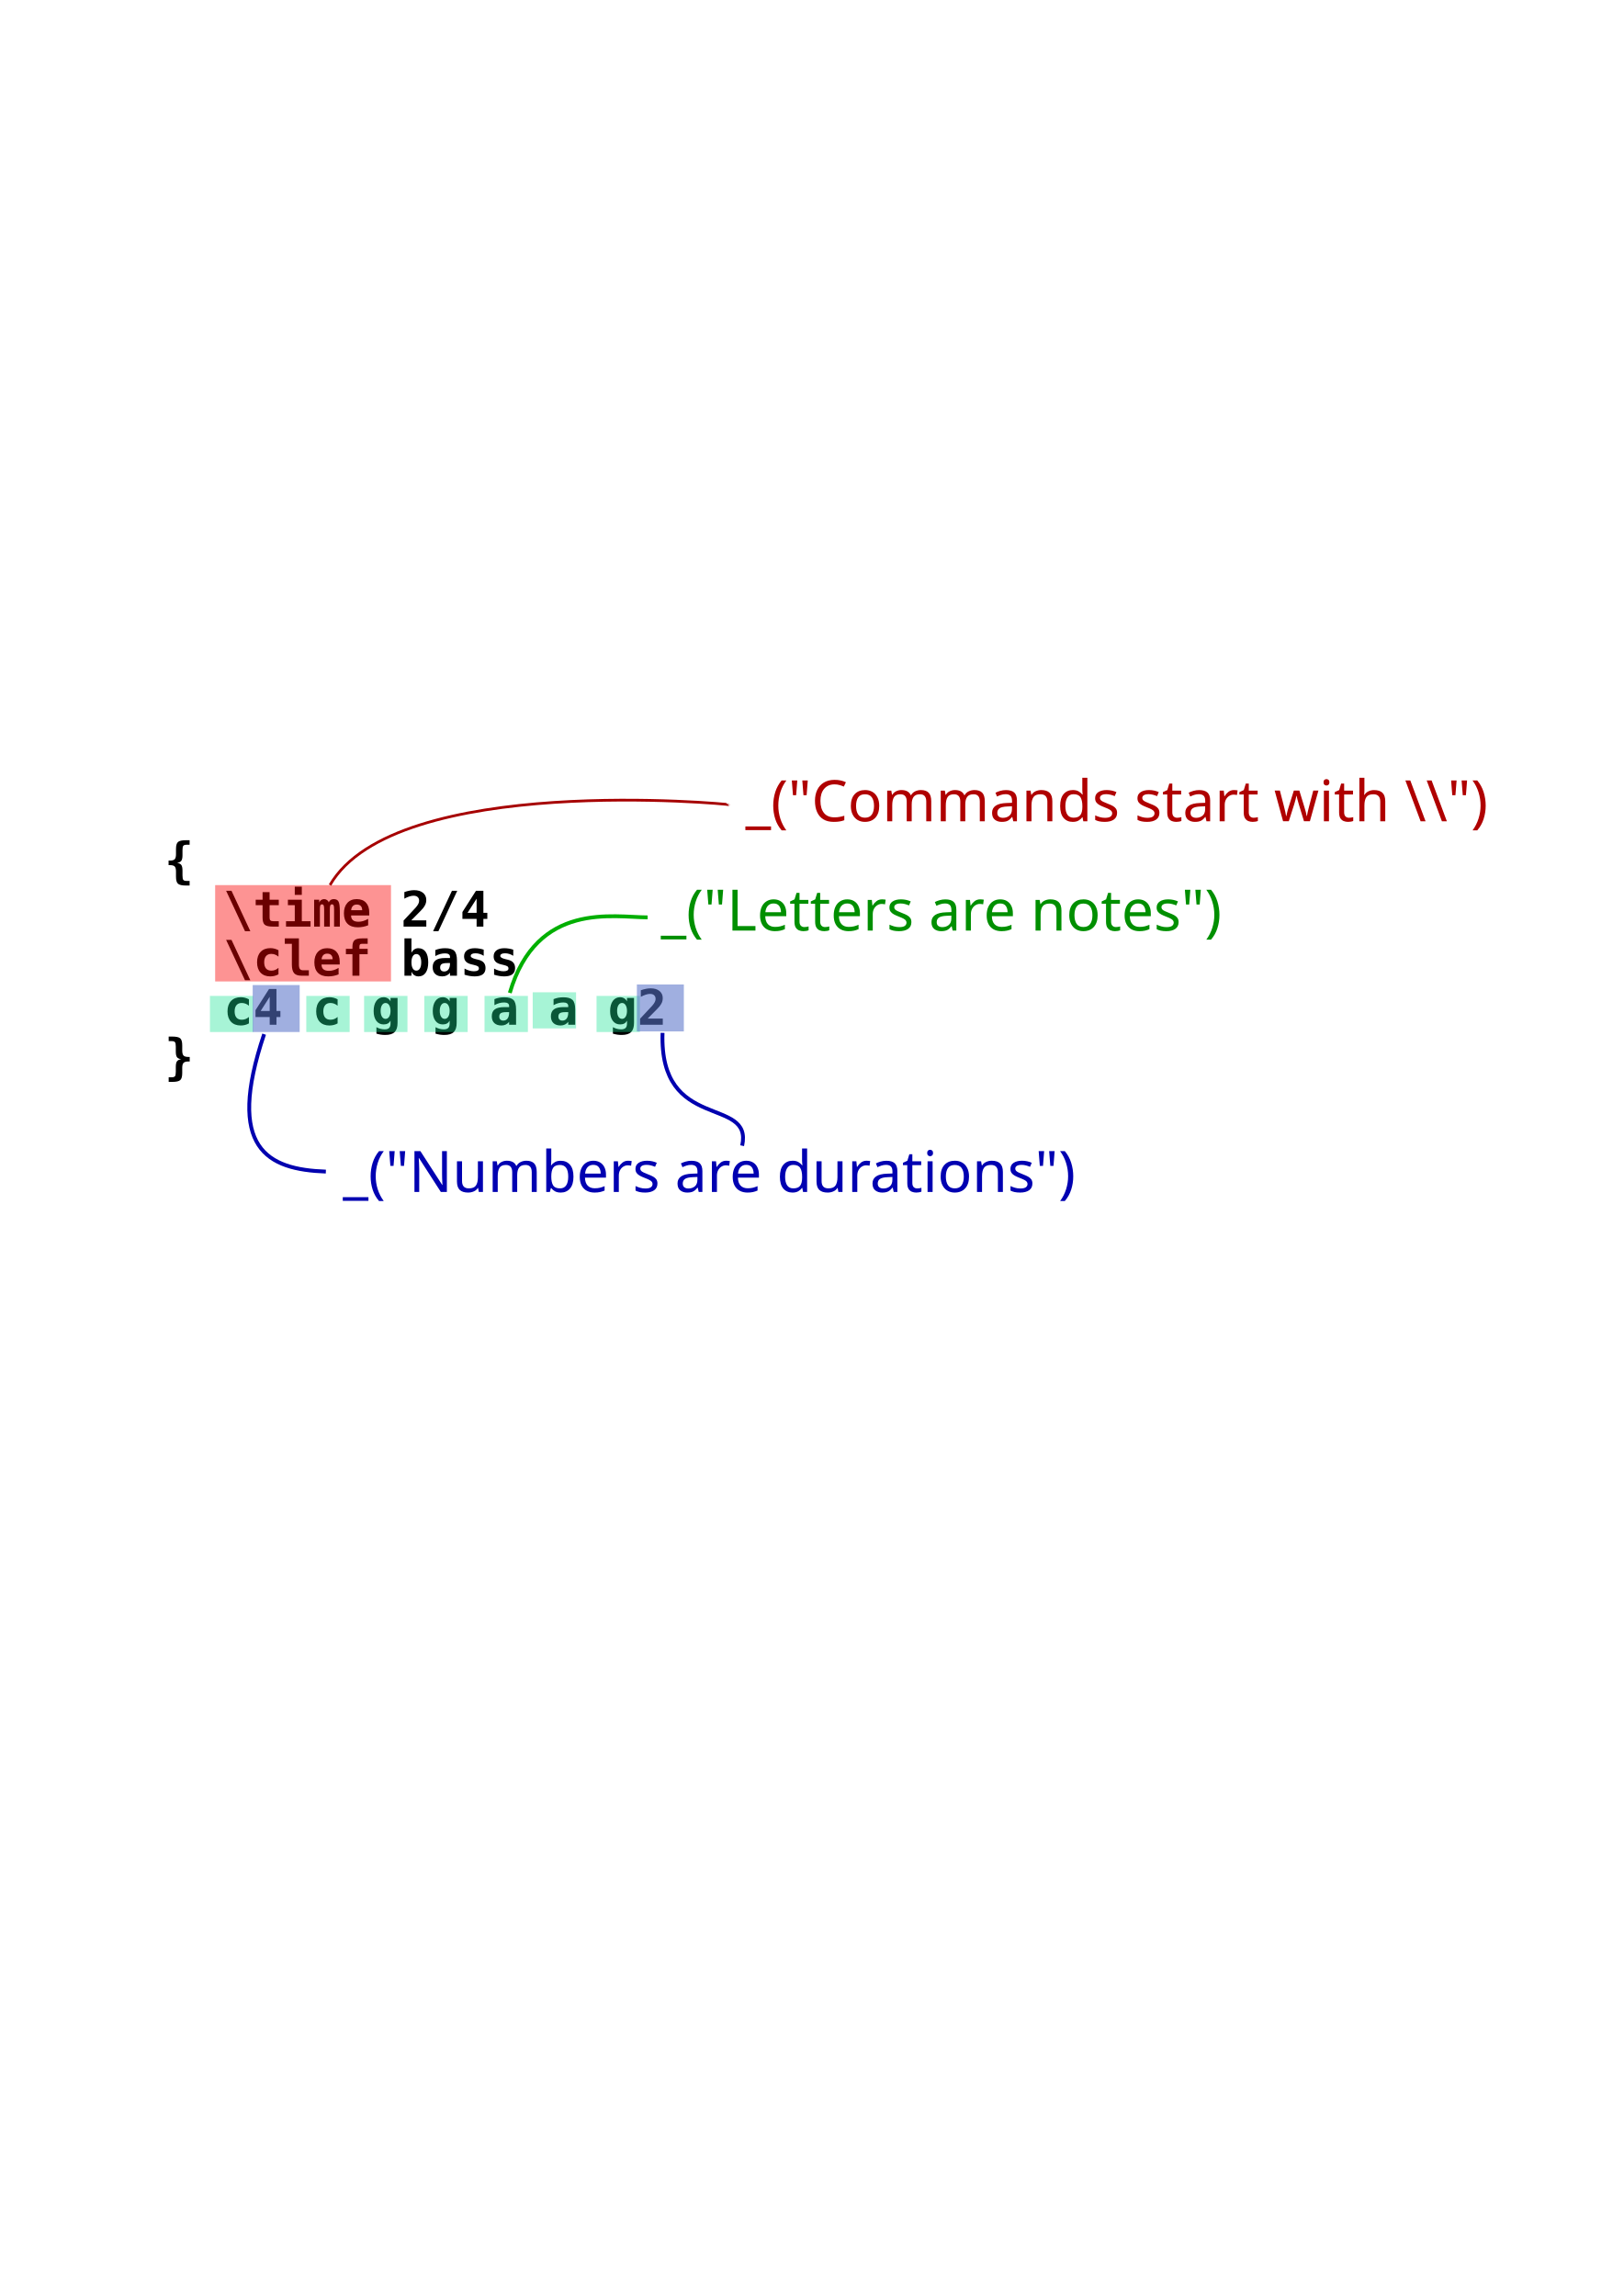
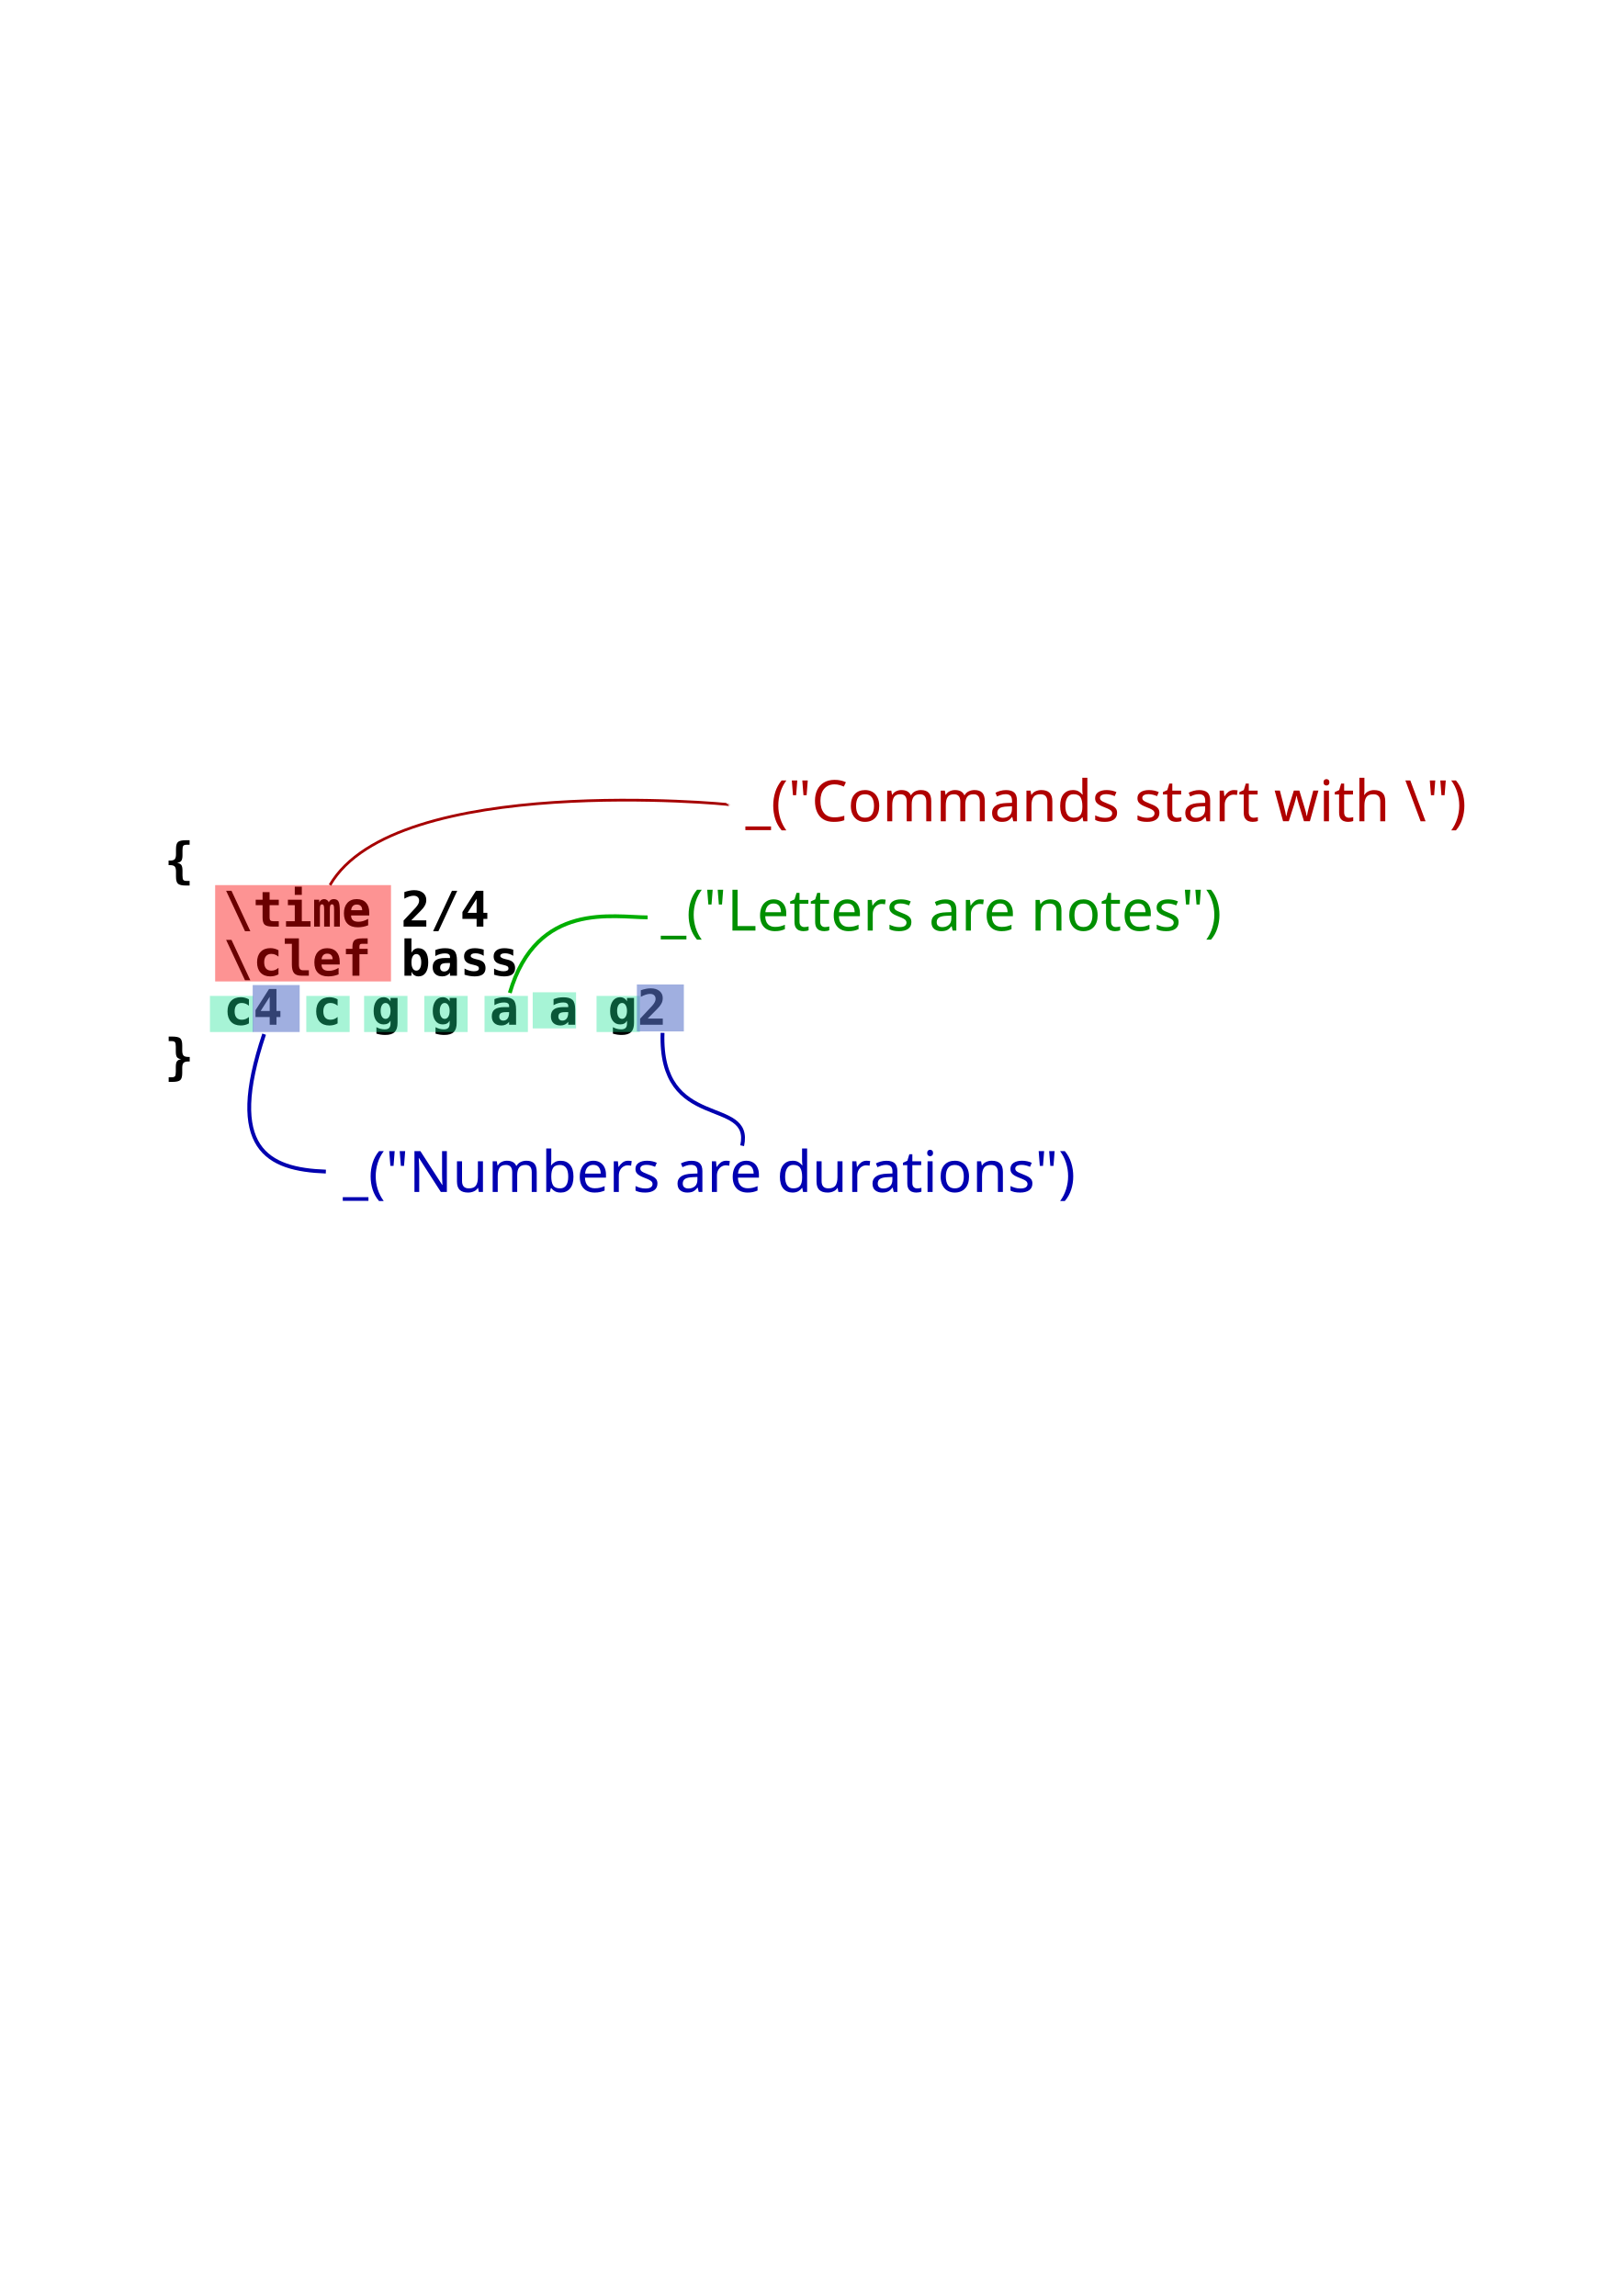
<svg xmlns="http://www.w3.org/2000/svg" xmlns:xlink="http://www.w3.org/1999/xlink" id="svg548" width="210mm" height="297mm">
  <defs id="defs550">
    <linearGradient id="linearGradient792">
      <stop style="stop-color:#000;stop-opacity:1;" offset="0" id="stop793" />
      <stop style="stop-color:#fff;stop-opacity:1;" offset="1" id="stop794" />
    </linearGradient>
    <linearGradient xlink:href="#linearGradient792" id="linearGradient795" />
    <linearGradient xlink:href="#linearGradient792" id="linearGradient796" />
    <linearGradient xlink:href="#linearGradient792" id="linearGradient797" />
    <linearGradient xlink:href="#linearGradient792" id="linearGradient798" />
    <linearGradient xlink:href="#linearGradient792" id="linearGradient799" />
  </defs>
  <text xml:space="preserve" style="fill:black;stroke:none;font-family:Luxi Mono;font-style:normal;font-weight:bold;font-size:24;fill-opacity:1;stroke-opacity:1;stroke-width:1pt;stroke-linejoin:miter;stroke-linecap:butt;text-anchor:start;writing-mode:lr;font-stretch:normal;font-variant:normal;" x="80.342" y="429.015" id="text551">
    <tspan x="80.342" y="429.015" id="tspan1054">{</tspan>
    <tspan x="80.342" y="453.015" id="tspan1056">  \time 2/4</tspan>
    <tspan x="80.342" y="477.015" id="tspan1058">  \clef bass</tspan>
    <tspan x="80.342" y="501.015" id="tspan1060">  c4 c g g a a g2</tspan>
    <tspan x="80.342" y="525.015" id="tspan1062">}</tspan>
  </text>
  <text style="font-size:12;font-style:normal;font-weight:normal;fill:#000000;fill-opacity:1;stroke:none;stroke-width:1pt;stroke-linecap:butt;stroke-linejoin:miter;stroke-opacity:1;font-family:helvetica;" x="400.57" y="448.22" id="text562">
    <tspan id="tspan563" />
  </text>
  <rect style="font-size:12;fill:#fa0000;fill-opacity:0.423;fill-rule:evenodd;stroke-width:1pt;" id="rect730" width="85.952" height="47.097" x="105.175" y="432.733" />
  <rect style="font-size:12;fill:#1ae293;fill-opacity:0.38;fill-rule:evenodd;stroke-width:1pt;" id="rect731" width="21.194" height="17.661" x="102.624" y="486.895" />
  <rect style="font-size:12;fill:#1ae293;fill-opacity:0.38;fill-rule:evenodd;stroke-width:1pt;" id="rect732" width="21.194" height="17.661" x="149.721" y="486.895" />
  <rect style="font-size:12;fill:#1ae293;fill-opacity:0.38;fill-rule:evenodd;stroke-width:1pt;" id="rect733" width="21.194" height="17.661" x="177.979" y="486.895" />
  <text style="font-size:12;font-style:normal;font-weight:normal;fill:#000000;fill-opacity:1;stroke:none;stroke-width:1pt;stroke-linecap:butt;stroke-linejoin:miter;stroke-opacity:1;font-family:helvetica;" x="400.57" y="448.22" id="text734">
    <tspan id="tspan735" />
  </text>
  <text style="font-size:12;font-style:normal;font-weight:normal;fill:#000000;fill-opacity:1;stroke:none;stroke-width:1pt;stroke-linecap:butt;stroke-linejoin:miter;stroke-opacity:1;font-family:helvetica;" x="459.441" y="447.042" id="text739">
    <tspan id="tspan740" />
  </text>
  <rect style="font-size:12;fill:#1ae293;fill-opacity:0.38;fill-rule:evenodd;stroke-width:1pt;" id="rect743" width="21.194" height="17.661" x="236.851" y="486.895" />
  <text style="font-size:12;font-style:normal;font-weight:normal;fill:#000000;fill-opacity:1;stroke:none;stroke-width:1pt;stroke-linecap:butt;stroke-linejoin:miter;stroke-opacity:1;font-family:helvetica;" x="400.57" y="448.22" id="text744">
    <tspan id="tspan745" />
  </text>
  <text style="font-size:12;font-style:normal;font-weight:normal;fill:#000000;fill-opacity:1;stroke:none;stroke-width:1pt;stroke-linecap:butt;stroke-linejoin:miter;stroke-opacity:1;font-family:helvetica;" x="514.191" y="448.22" id="text749">
    <tspan id="tspan750" />
  </text>
  <rect style="font-size:12;fill:#1ae293;fill-opacity:0.38;fill-rule:evenodd;stroke-width:1pt;" id="rect752" width="21.194" height="17.661" x="260.399" y="485.129" />
  <rect style="font-size:12;fill:#1ae293;fill-opacity:0.38;fill-rule:evenodd;stroke-width:1pt;" id="rect753" width="21.194" height="17.661" x="291.601" y="486.895" />
  <rect style="font-size:12;fill:#1ae293;fill-opacity:0.38;fill-rule:evenodd;stroke-width:1pt;" id="rect754" width="21.194" height="17.661" x="207.415" y="486.895" />
  <rect style="font-size:12;fill:#5974c8;fill-opacity:0.574;fill-rule:evenodd;stroke-width:1pt;" id="rect755" width="22.96" height="22.96" x="123.524" y="481.596" />
  <rect style="font-size:12;fill:#5974c8;fill-opacity:0.574;fill-rule:evenodd;stroke-width:1pt;" id="rect756" width="22.96" height="22.96" x="311.323" y="481.302" />
  <text style="fill:#af0000;stroke:none;font-family:Bitstream Charter;font-style:normal;font-weight:normal;font-size:28;fill-opacity:1;stroke-opacity:1;stroke-width:1pt;stroke-linejoin:miter;stroke-linecap:butt;text-anchor:start;writing-mode:lr;" x="364.413" y="401.54" id="text763">
    <tspan x="364.413" y="401.54" id="tspan800">
- _("Commands start with \\")</tspan>
+ _("Commands start with \")</tspan>
  </text>
  <text style="font-size:28;font-style:normal;font-weight:normal;fill:#008f00;fill-opacity:1;stroke:#00d500;stroke-width:0;stroke-linecap:butt;stroke-linejoin:miter;stroke-opacity:1;font-family:Bitstream Charter;text-anchor:start;writing-mode:lr;" x="323.055" y="454.98" id="text775">
    <tspan x="323.055" y="454.98" id="tspan806">
_("Letters are notes")</tspan>
  </text>
  <path style="fill:none;fill-rule:evenodd;stroke:#0000af;stroke-opacity:1;stroke-width:1.875;stroke-linejoin:miter;stroke-linecap:butt;fill-opacity:1;stroke-dasharray:none;" d="M 262.31,573.382 C 233.768,572.362 213.28,562.257 232.138,506.193" id="path782" transform="translate(-103.0247,-0.588715)" />
  <path style="fill:none;fill-rule:evenodd;stroke:#0000af;stroke-opacity:1;stroke-width:1.875;stroke-linejoin:miter;stroke-linecap:butt;fill-opacity:1;stroke-dasharray:none;" d="M 465.807,560.727 C 471.174,536.184 425.205,554.402 426.891,505.563" id="path783" transform="translate(-103.0247,-0.588715)" />
  <text style="font-size:28;font-style:normal;font-weight:normal;fill:#0000b1;fill-opacity:1;stroke:none;stroke-width:1pt;stroke-linecap:butt;stroke-linejoin:miter;stroke-opacity:1;font-family:Bitstream Charter;text-anchor:start;writing-mode:lr;" x="167.619" y="582.767" id="text784">
    <tspan x="167.619" y="582.767" id="tspan802">
_("Numbers are durations")</tspan>
    <tspan x="167.619" y="610.767" id="tspan804" />
  </text>
  <path style="fill:none;fill-opacity:1;fill-rule:evenodd;stroke:#00af00;stroke-width:1.875;stroke-linecap:butt;stroke-linejoin:miter;stroke-opacity:1;" d="M 316.579,448.504 C 300.095,448.504 262.45,440.404 249.198,485.433" id="path808" />
  <path style="fill:none;fill-opacity:1;fill-rule:evenodd;stroke:#a60000;stroke-width:1.334;stroke-linecap:butt;stroke-linejoin:miter;stroke-opacity:1;" d="M 161.316,432.691 L 161.316,432.691 C 193.199,377.645 356.5,393.114 356.5,393.424" id="path1014" />
</svg>
